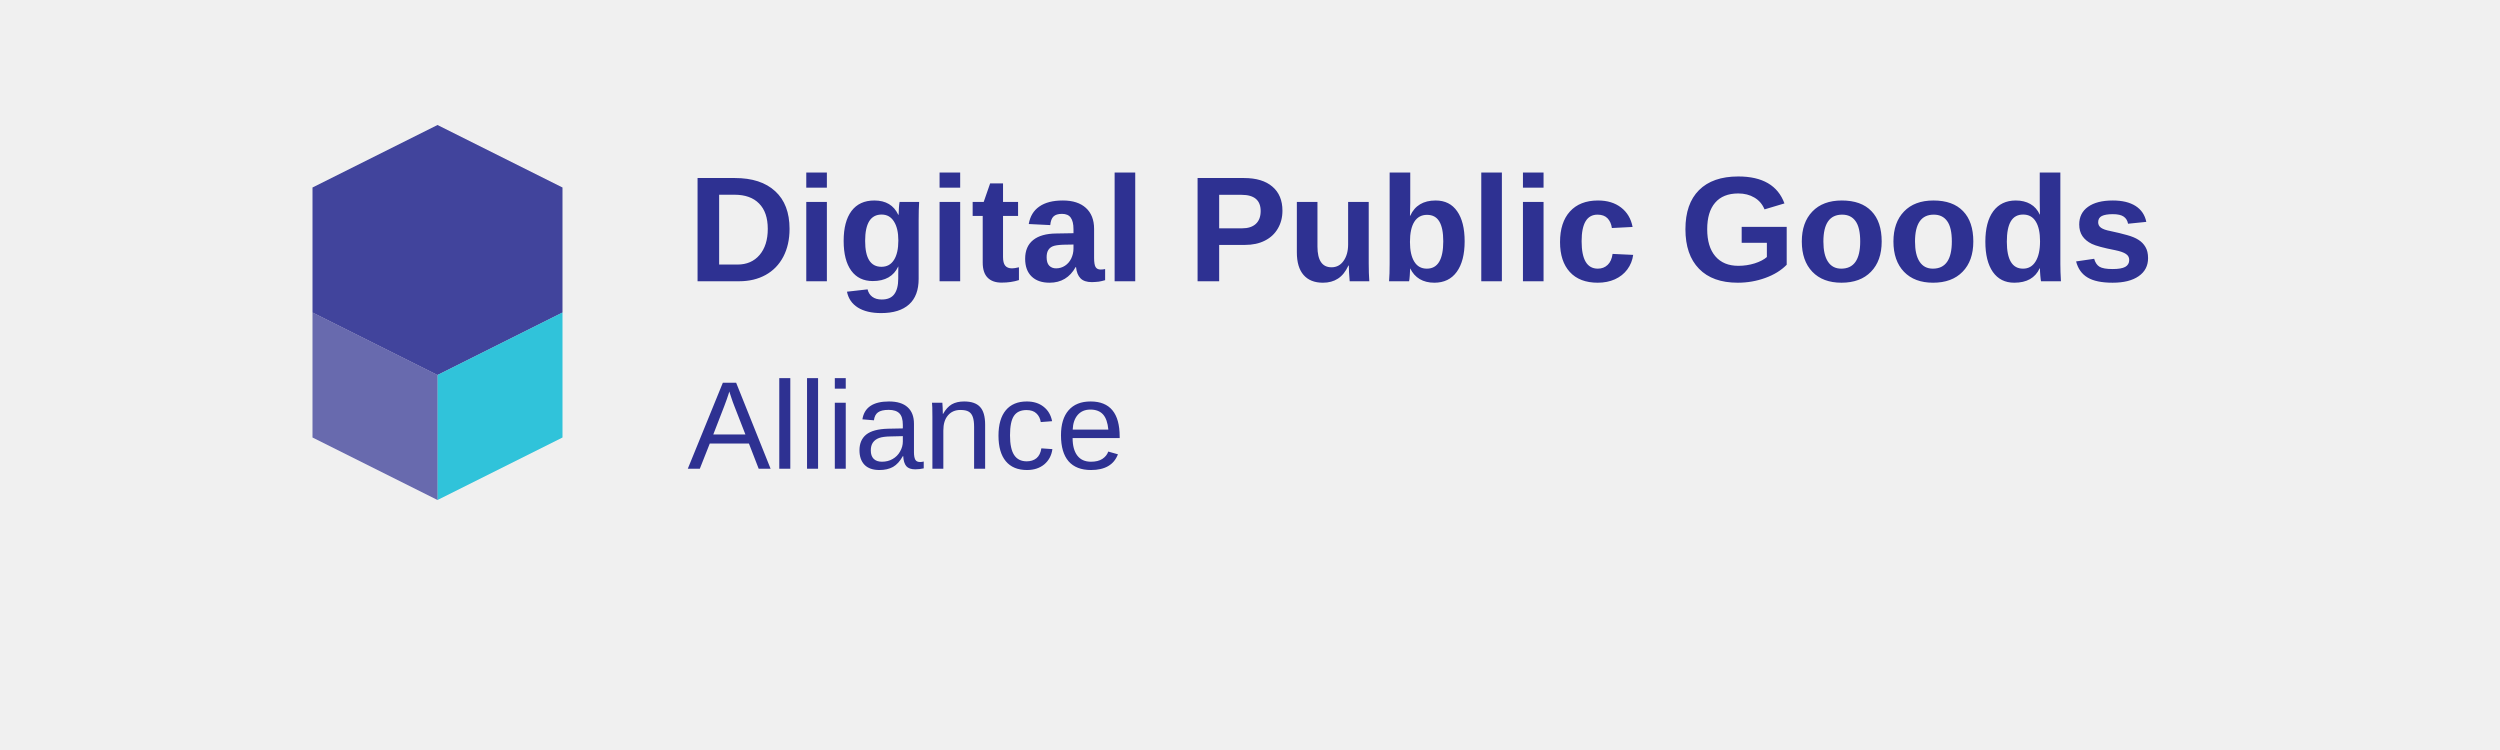
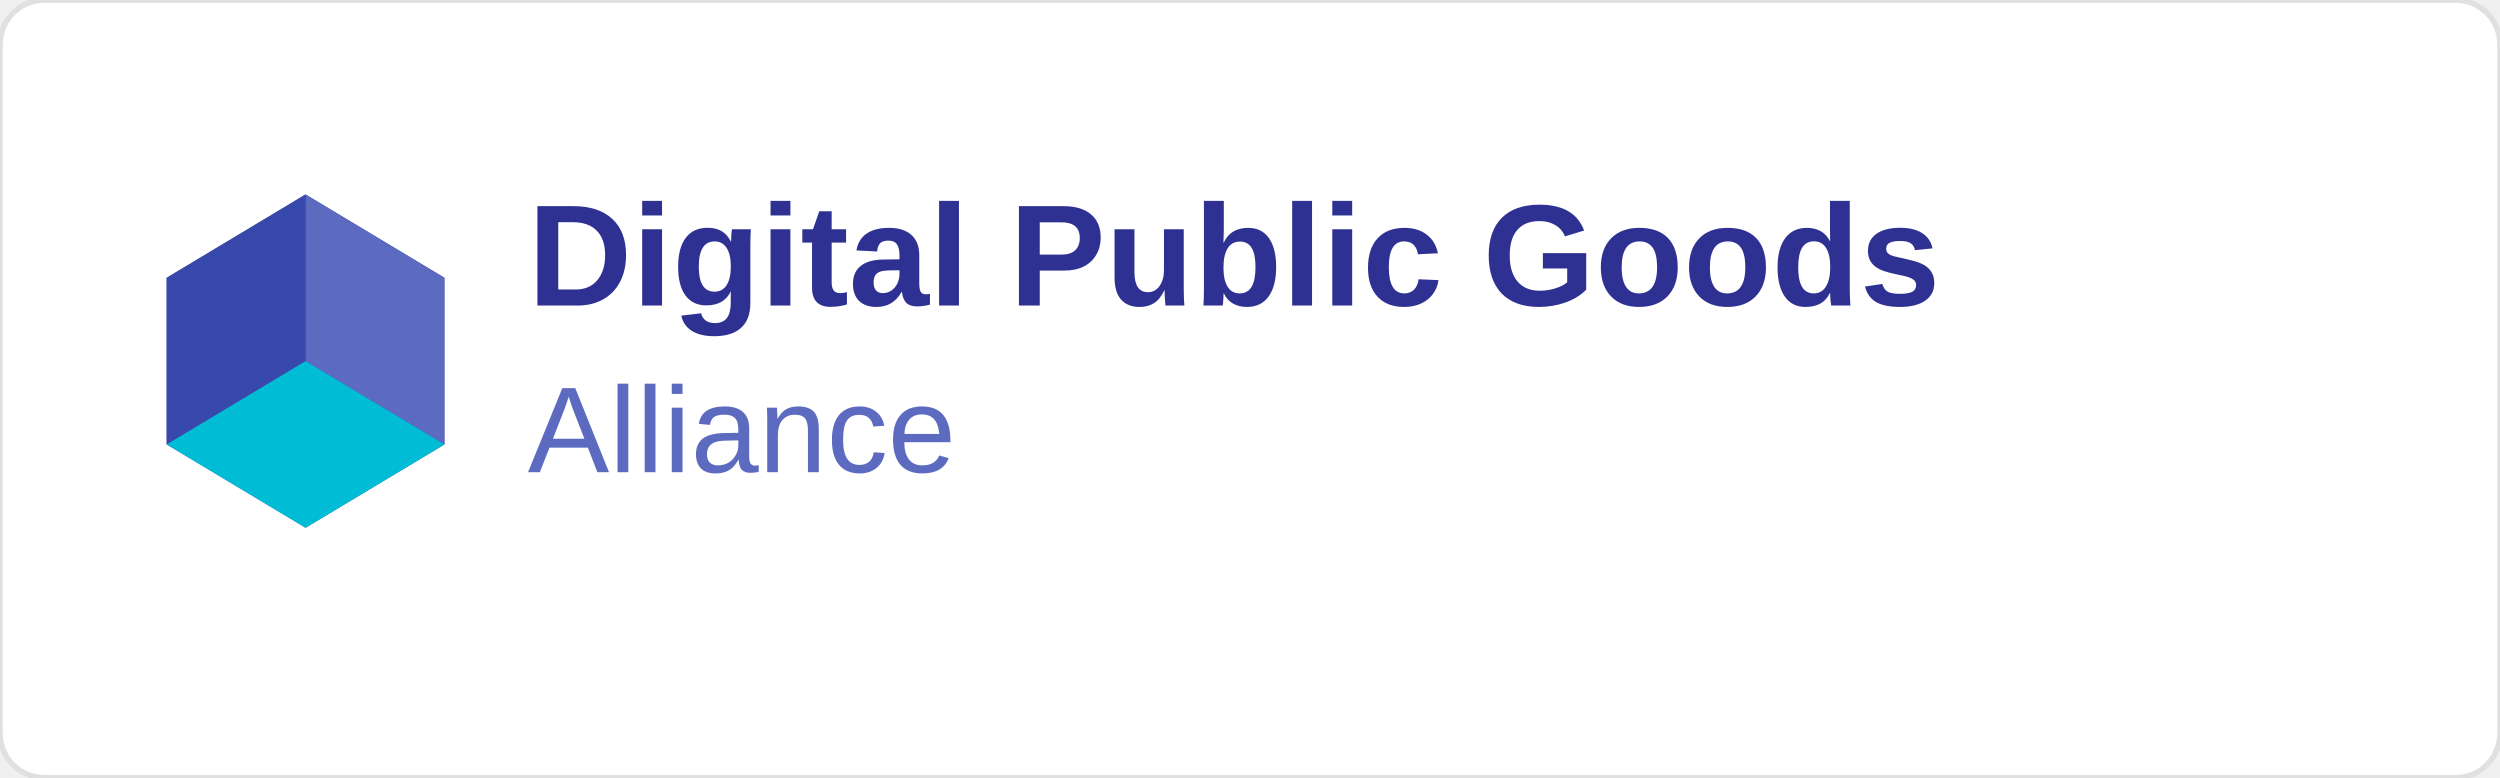
- <svg xmlns="http://www.w3.org/2000/svg" viewBox="0 0 400 120" width="400" height="120">
-   <rect width="400" height="120" fill="transparent" />
-   <g transform="translate(20, 20)">
-     <path d="M 30 10 L 50 0 L 70 10 L 70 30 L 50 40 L 30 30 Z" fill="#2E3192" opacity="0.9" />
-     <path d="M 50 40 L 70 30 L 70 50 L 50 60 Z" fill="#00B8D4" opacity="0.8" />
-     <path d="M 30 30 L 50 40 L 50 60 L 30 50 Z" fill="#2E3192" opacity="0.7" />
+ <svg xmlns="http://www.w3.org/2000/svg" viewBox="0 0 450 140" width="450" height="140">
+   <rect width="450" height="140" fill="white" rx="8" />
+   <g transform="translate(30, 35)">
+     <path d="M 25 0 L 50 15 L 50 45 L 25 60 L 0 45 L 0 15 Z" fill="#4051B5" />
+     <path d="M 25 0 L 50 15 L 50 45 L 25 30 Z" fill="#5C6BC0" />
+     <path d="M 0 15 L 25 0 L 25 30 L 0 45 Z" fill="#3949AB" />
+     <path d="M 25 30 L 50 45 L 25 60 L 0 45 Z" fill="#00BCD4" />
  </g>
-   <text x="110" y="45" font-family="Arial, sans-serif" font-size="24" font-weight="600" fill="#2E3192">
+   <text x="95" y="55" font-family="Arial, sans-serif" font-size="26" font-weight="700" fill="#2E3192">
    Digital Public Goods
  </text>
-   <text x="110" y="75" font-family="Arial, sans-serif" font-size="20" font-weight="400" fill="#2E3192">
+   <text x="95" y="85" font-family="Arial, sans-serif" font-size="22" font-weight="500" fill="#5C6BC0">
    Alliance
  </text>
+   <rect width="450" height="140" fill="none" stroke="#E0E0E0" stroke-width="1" rx="8" />
</svg>
